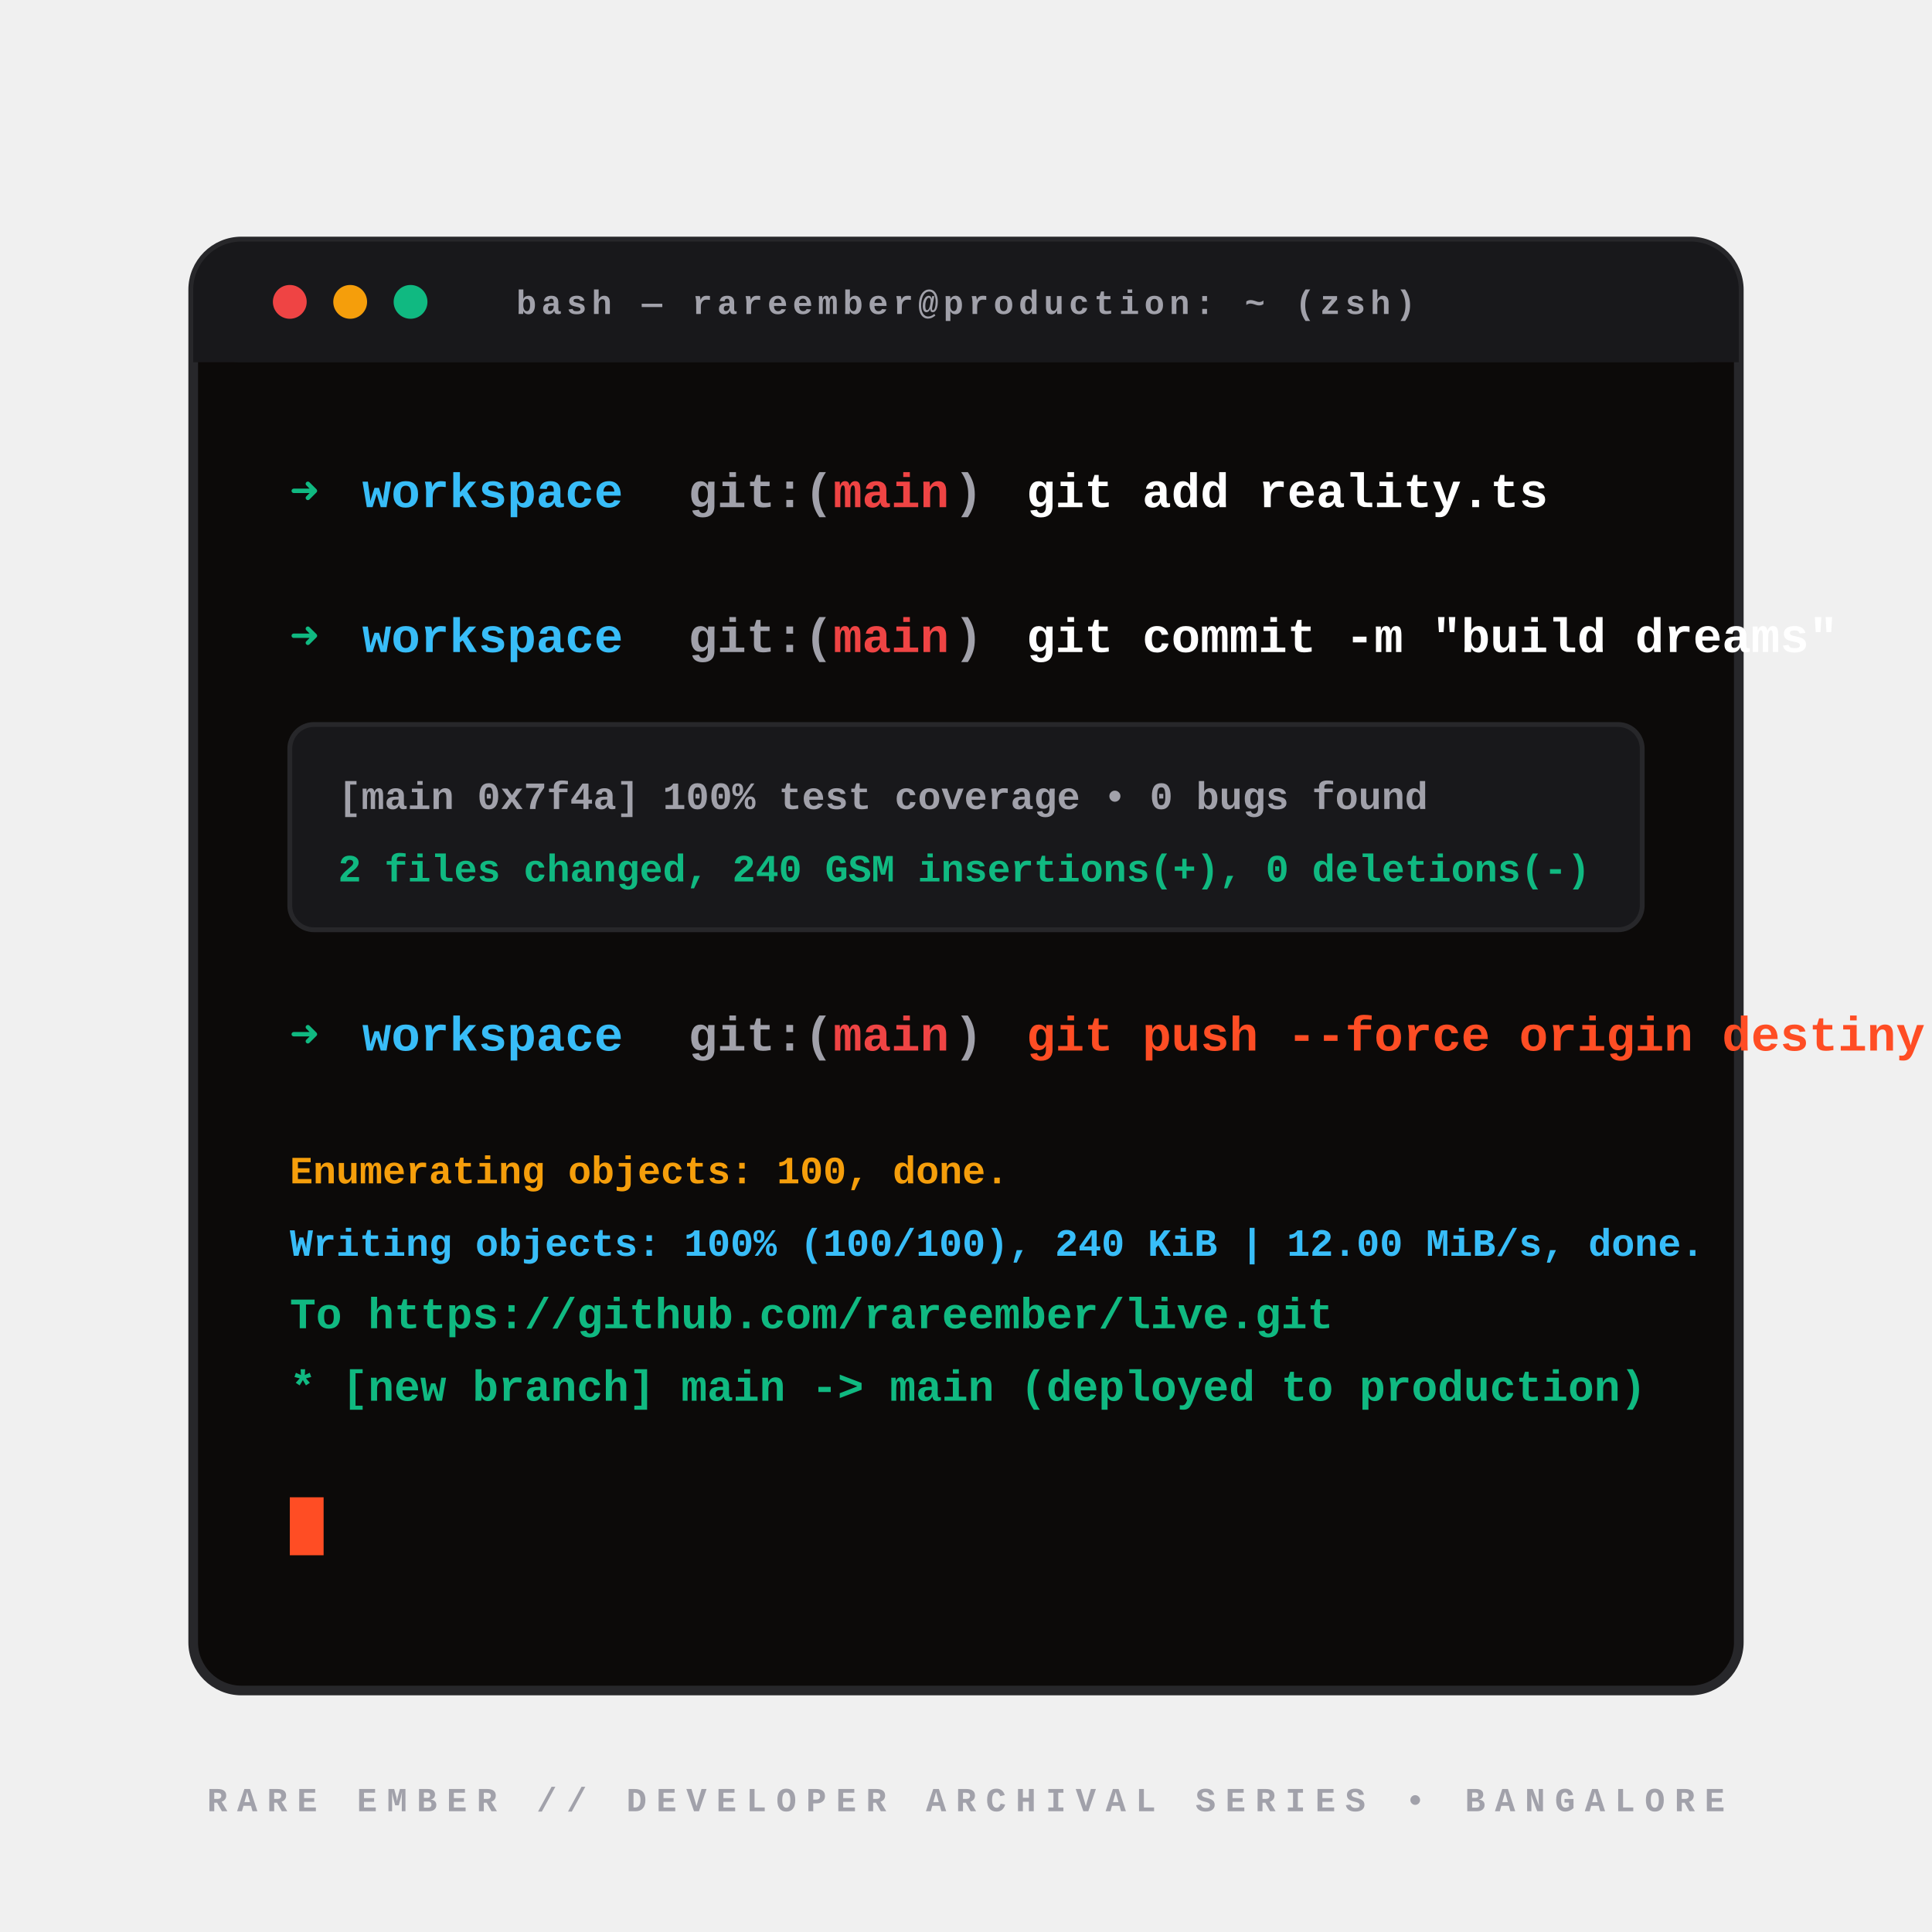
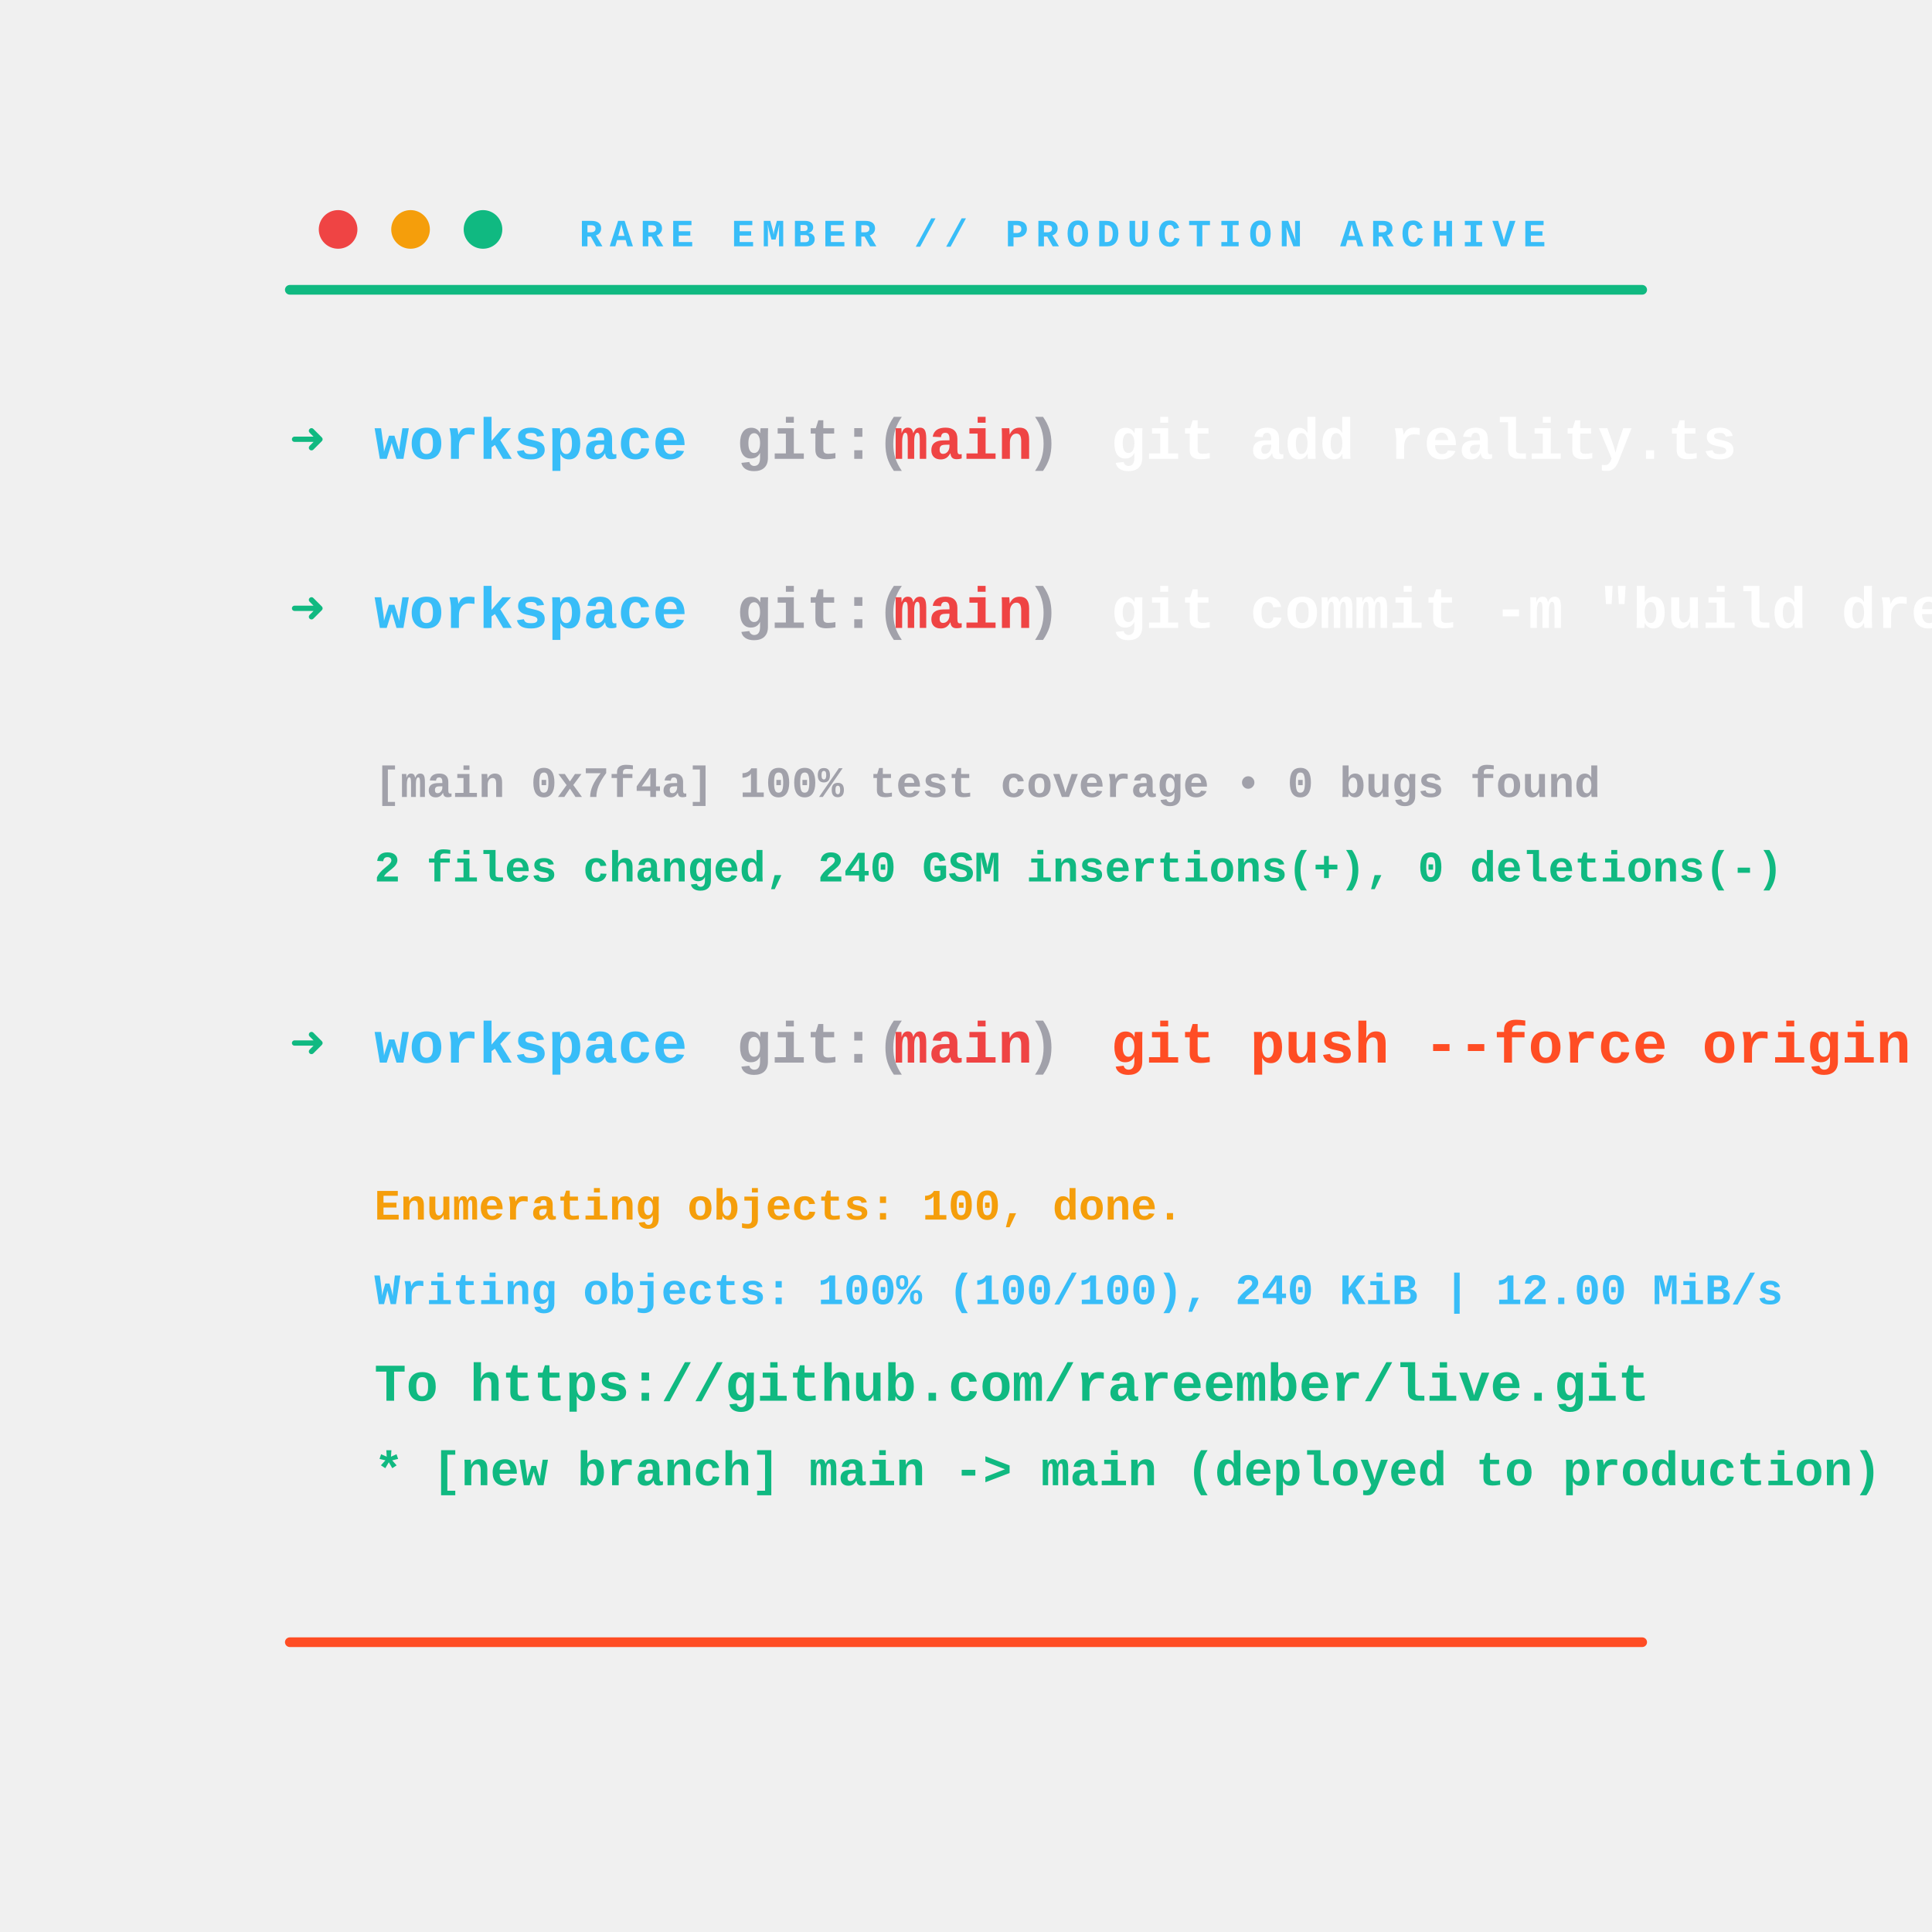
<svg xmlns="http://www.w3.org/2000/svg" viewBox="0 0 800 800" width="100%" height="100%">
  <defs>
    <linearGradient id="codeGrad" x1="0%" y1="0%" x2="100%" y2="100%">
      <stop offset="0%" stop-color="#10B981" />
      <stop offset="100%" stop-color="#3B82F6" />
    </linearGradient>
  </defs>
-   <rect x="80" y="100" width="640" height="600" rx="20" fill="#0c0a09" stroke="#27272a" stroke-width="4" />
-   <rect x="80" y="100" width="640" height="50" rx="20" fill="#18181b" />
-   <rect x="80" y="130" width="640" height="20" fill="#18181b" />
-   <circle cx="120" cy="125" r="7" fill="#EF4444" />
-   <circle cx="145" cy="125" r="7" fill="#F59E0B" />
-   <circle cx="170" cy="125" r="7" fill="#10B981" />
-   <text x="400" y="130" fill="#a1a1aa" font-family="'Courier New', monospace" font-size="14" font-weight="700" text-anchor="middle" letter-spacing="2">
-     bash — rareember@production: ~ (zsh)
+   <line x1="120" y1="120" x2="680" y2="120" stroke="#10B981" stroke-width="4" stroke-linecap="round" />
+   <circle cx="140" cy="95" r="8" fill="#EF4444" />
+   <circle cx="170" cy="95" r="8" fill="#F59E0B" />
+   <circle cx="200" cy="95" r="8" fill="#10B981" />
+   <text x="440" y="102" fill="#38BDF8" font-family="'Courier New', monospace" font-size="16" font-weight="900" text-anchor="middle" letter-spacing="3">
+     RARE EMBER // PRODUCTION ARCHIVE
  </text>
-   <g transform="translate(120, 210)" font-family="'Courier New', monospace">
-     <text x="0" y="0" fill="#10B981" font-size="20" font-weight="900">➜</text>
-     <text x="30" y="0" fill="#38BDF8" font-size="20" font-weight="900">workspace</text>
-     <text x="165" y="0" fill="#a1a1aa" font-size="20" font-weight="700">git:(</text>
-     <text x="225" y="0" fill="#EF4444" font-size="20" font-weight="900">main</text>
-     <text x="275" y="0" fill="#a1a1aa" font-size="20" font-weight="700">)</text>
-     <text x="305" y="0" fill="#FFFFFF" font-size="20" font-weight="800">git add reality.ts</text>
-     <text x="0" y="60" fill="#10B981" font-size="20" font-weight="900">➜</text>
-     <text x="30" y="60" fill="#38BDF8" font-size="20" font-weight="900">workspace</text>
-     <text x="165" y="60" fill="#a1a1aa" font-size="20" font-weight="700">git:(</text>
-     <text x="225" y="60" fill="#EF4444" font-size="20" font-weight="900">main</text>
-     <text x="275" y="60" fill="#a1a1aa" font-size="20" font-weight="700">)</text>
-     <text x="305" y="60" fill="#FFFFFF" font-size="20" font-weight="800">git commit -m "build dreams"</text>
-     <rect x="0" y="90" width="560" height="85" rx="10" fill="#18181b" stroke="#27272a" stroke-width="2" />
-     <text x="20" y="125" fill="#a1a1aa" font-size="16" font-weight="600">[main 0x7f4a] 100% test coverage • 0 bugs found</text>
-     <text x="20" y="155" fill="#10B981" font-size="16" font-weight="700">2 files changed, 240 GSM insertions(+), 0 deletions(-)</text>
-     <text x="0" y="225" fill="#10B981" font-size="20" font-weight="900">➜</text>
-     <text x="30" y="225" fill="#38BDF8" font-size="20" font-weight="900">workspace</text>
-     <text x="165" y="225" fill="#a1a1aa" font-size="20" font-weight="700">git:(</text>
-     <text x="225" y="225" fill="#EF4444" font-size="20" font-weight="900">main</text>
-     <text x="275" y="225" fill="#a1a1aa" font-size="20" font-weight="700">)</text>
-     <text x="305" y="225" fill="#FF4D24" font-size="20" font-weight="900">git push --force origin destiny</text>
-     <text x="0" y="280" fill="#F59E0B" font-size="16" font-weight="700">Enumerating objects: 100, done.</text>
-     <text x="0" y="310" fill="#38BDF8" font-size="16" font-weight="700">Writing objects: 100% (100/100), 240 KiB | 12.00 MiB/s, done.</text>
-     <text x="0" y="340" fill="#10B981" font-size="18" font-weight="900">To https://github.com/rareember/live.git</text>
-     <text x="0" y="370" fill="#10B981" font-size="18" font-weight="900"> * [new branch]      main -&gt; main (deployed to production)</text>
-     <rect x="0" y="410" width="14" height="24" fill="#FF4D24">
-       <animate attributeName="opacity" values="1;0;1" dur="1s" repeatCount="indefinite" />
-     </rect>
+   <g transform="translate(120, 190)" font-family="'Courier New', monospace">
+     <text x="0" y="0" fill="#10B981" font-size="24" font-weight="900">➜</text>
+     <text x="35" y="0" fill="#38BDF8" font-size="24" font-weight="900">workspace</text>
+     <text x="185" y="0" fill="#a1a1aa" font-size="24" font-weight="700">git:(</text>
+     <text x="250" y="0" fill="#EF4444" font-size="24" font-weight="900">main</text>
+     <text x="305" y="0" fill="#a1a1aa" font-size="24" font-weight="700">)</text>
+     <text x="340" y="0" fill="#FFFFFF" font-size="24" font-weight="800">git add reality.ts</text>
+     <text x="0" y="70" fill="#10B981" font-size="24" font-weight="900">➜</text>
+     <text x="35" y="70" fill="#38BDF8" font-size="24" font-weight="900">workspace</text>
+     <text x="185" y="70" fill="#a1a1aa" font-size="24" font-weight="700">git:(</text>
+     <text x="250" y="70" fill="#EF4444" font-size="24" font-weight="900">main</text>
+     <text x="305" y="70" fill="#a1a1aa" font-size="24" font-weight="700">)</text>
+     <text x="340" y="70" fill="#FFFFFF" font-size="24" font-weight="800">git commit -m "build dreams"</text>
+     <text x="35" y="140" fill="#a1a1aa" font-size="18" font-weight="600">[main 0x7f4a] 100% test coverage • 0 bugs found</text>
+     <text x="35" y="175" fill="#10B981" font-size="18" font-weight="800">2 files changed, 240 GSM insertions(+), 0 deletions(-)</text>
+     <text x="0" y="250" fill="#10B981" font-size="24" font-weight="900">➜</text>
+     <text x="35" y="250" fill="#38BDF8" font-size="24" font-weight="900">workspace</text>
+     <text x="185" y="250" fill="#a1a1aa" font-size="24" font-weight="700">git:(</text>
+     <text x="250" y="250" fill="#EF4444" font-size="24" font-weight="900">main</text>
+     <text x="305" y="250" fill="#a1a1aa" font-size="24" font-weight="700">)</text>
+     <text x="340" y="250" fill="#FF4D24" font-size="24" font-weight="900">git push --force origin destiny</text>
+     <text x="35" y="315" fill="#F59E0B" font-size="18" font-weight="700">Enumerating objects: 100, done.</text>
+     <text x="35" y="350" fill="#38BDF8" font-size="18" font-weight="700">Writing objects: 100% (100/100), 240 KiB | 12.00 MiB/s</text>
+     <text x="35" y="390" fill="#10B981" font-size="22" font-weight="900">To https://github.com/rareember/live.git</text>
+     <text x="35" y="425" fill="#10B981" font-size="20" font-weight="900"> * [new branch]  main -&gt; main (deployed to production)</text>
  </g>
-   <text x="400" y="750" fill="#a1a1aa" font-family="'Courier New', monospace" font-size="14" font-weight="800" text-anchor="middle" letter-spacing="4">
-     RARE EMBER // DEVELOPER ARCHIVAL SERIES • BANGALORE
-   </text>
+   <line x1="120" y1="680" x2="680" y2="680" stroke="#FF4D24" stroke-width="4" stroke-linecap="round" />
</svg>
